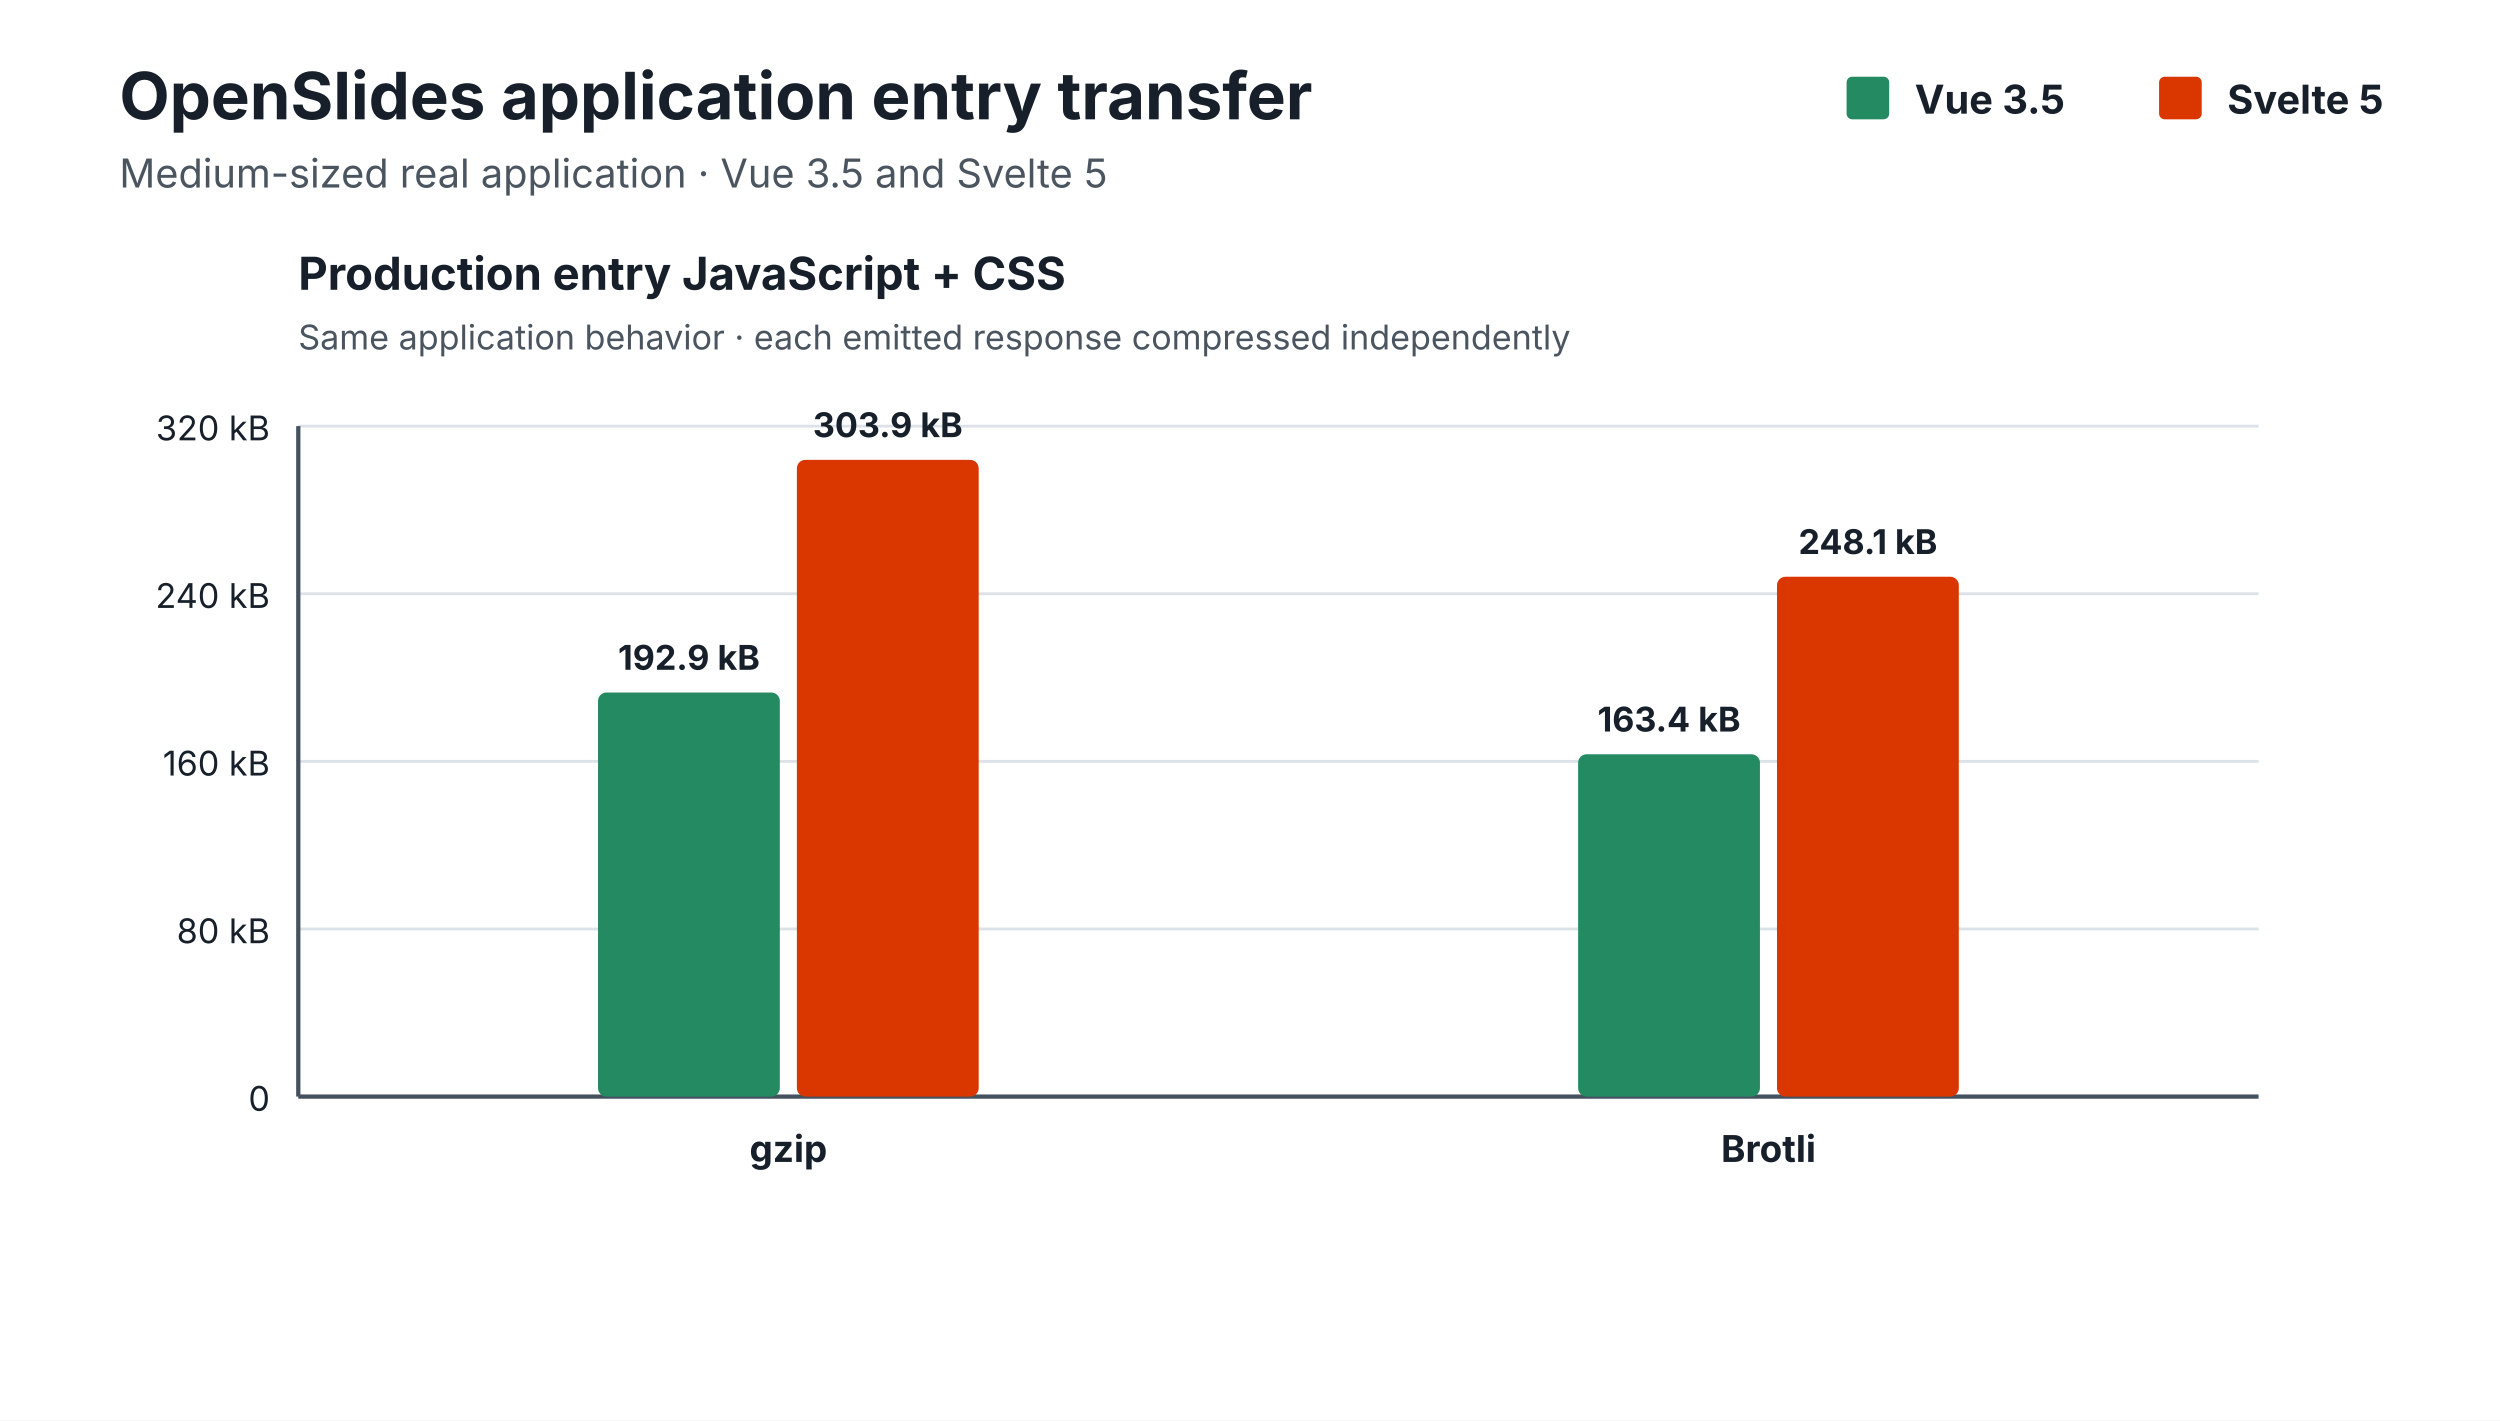
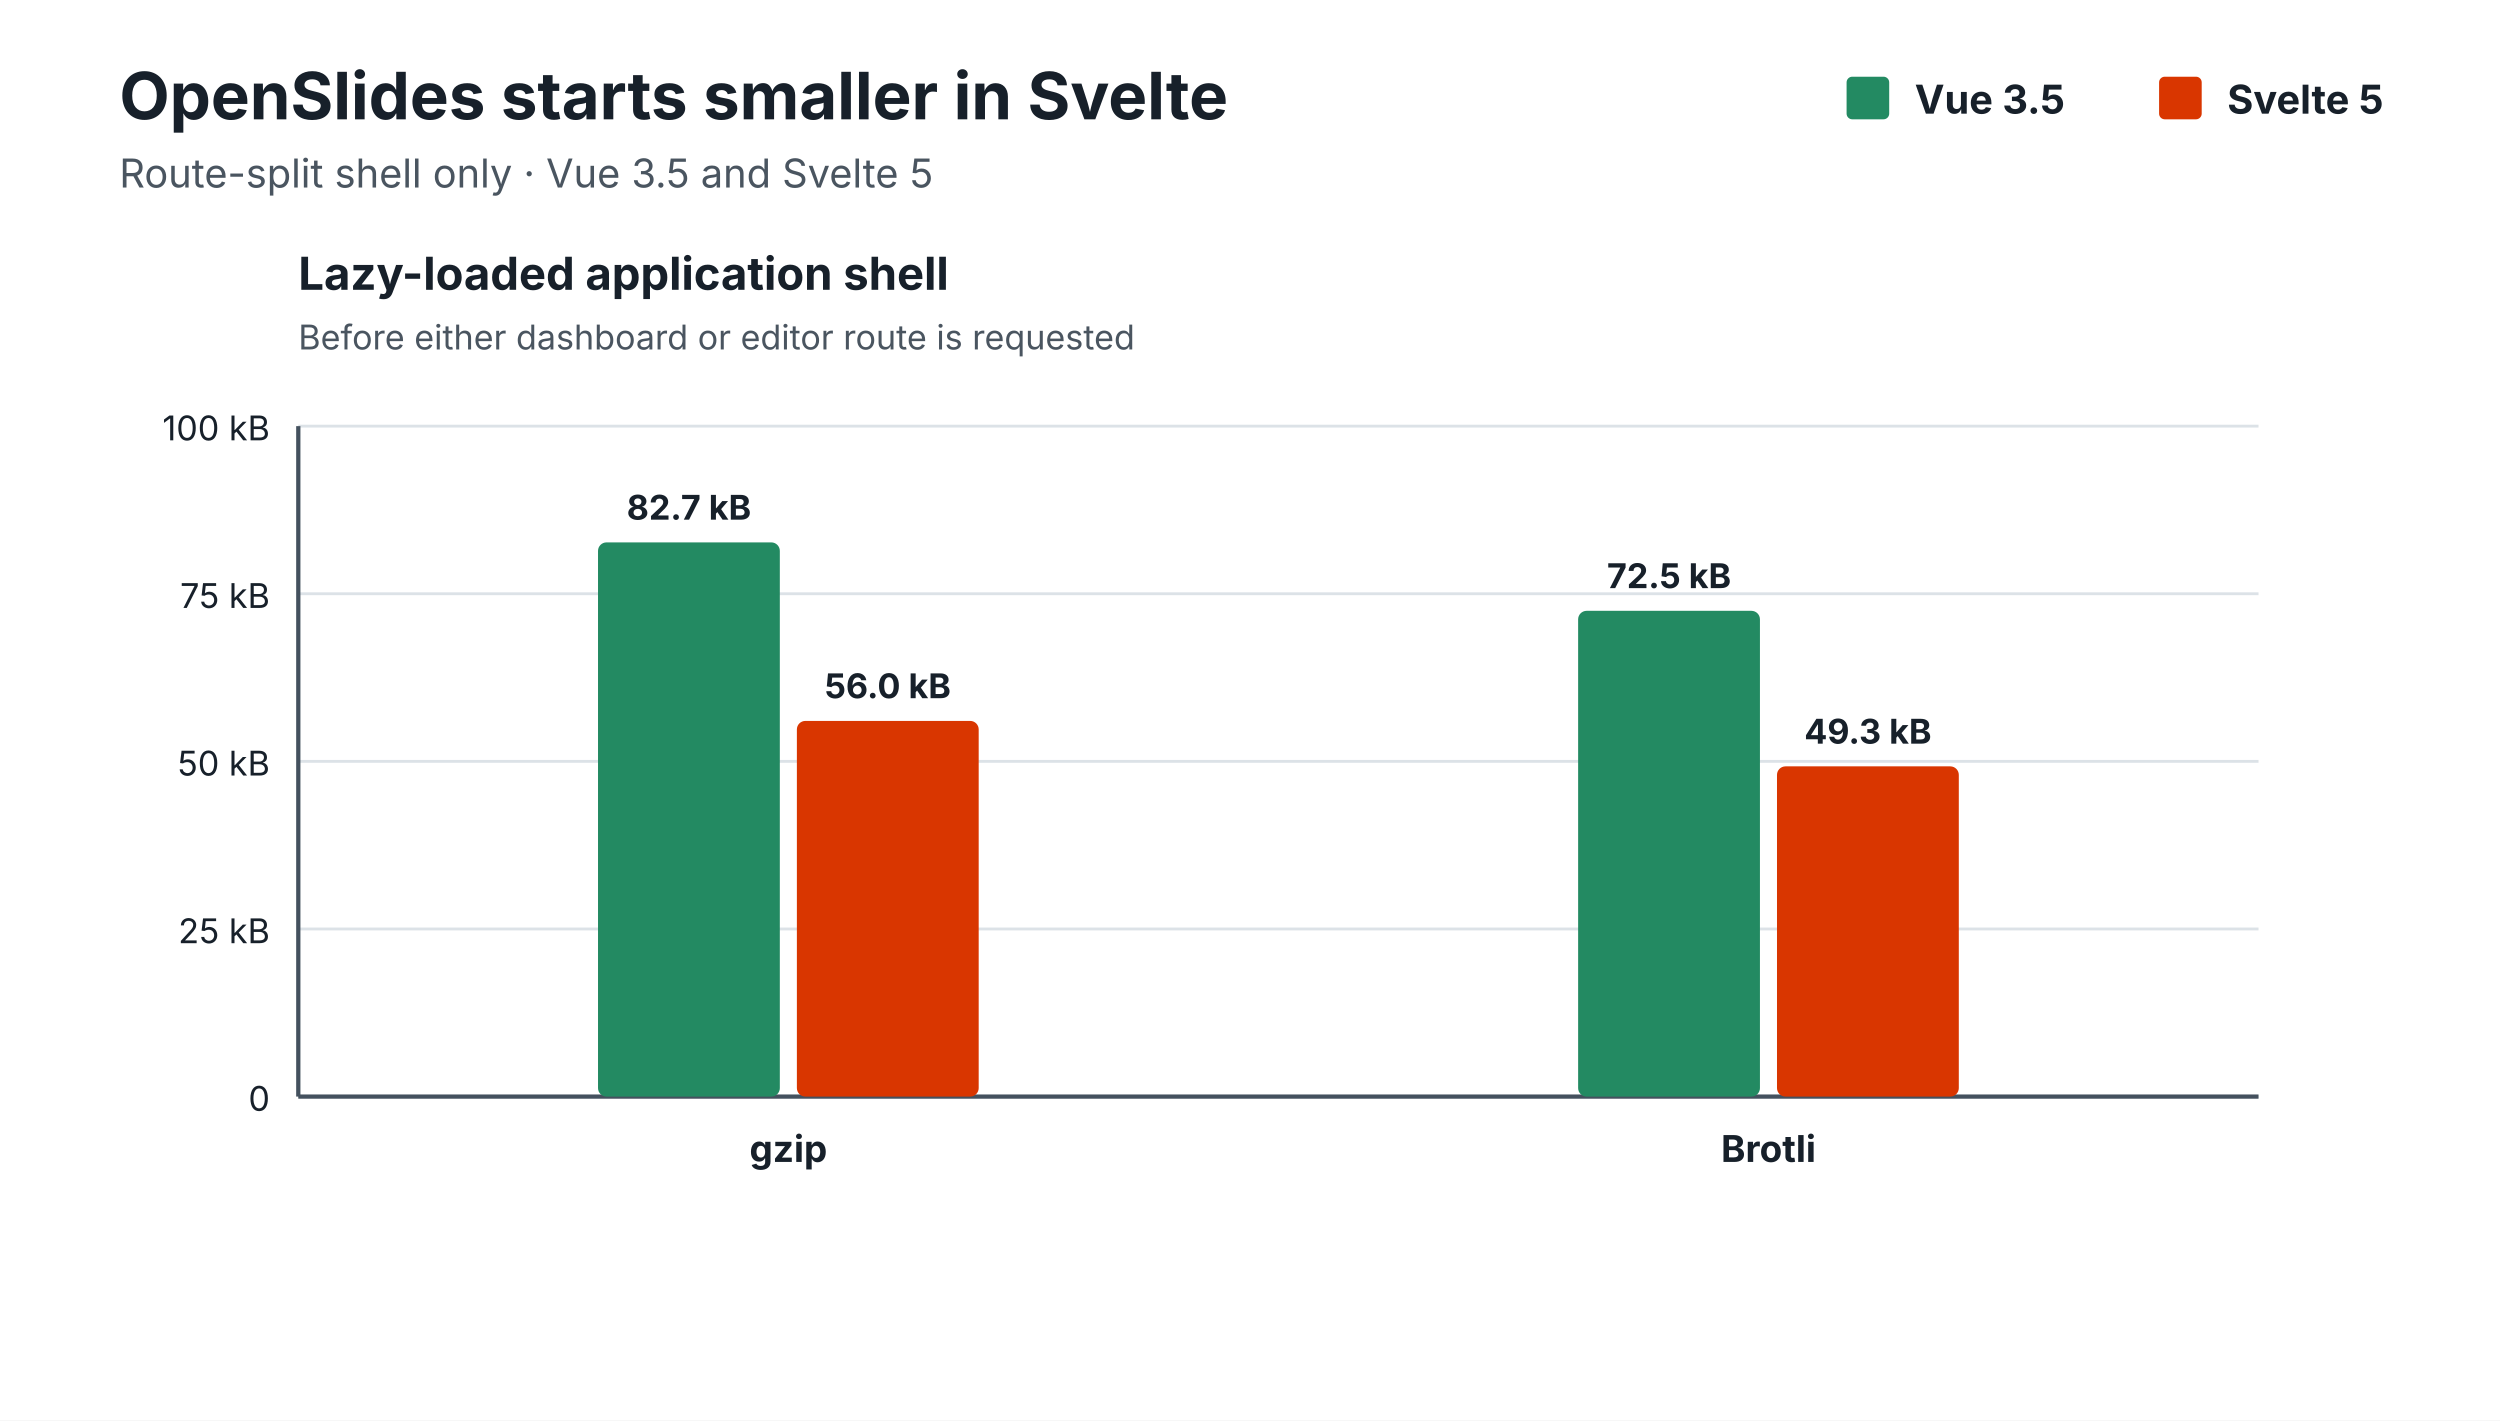
<svg xmlns="http://www.w3.org/2000/svg" width="880" height="500" viewBox="0 0 880 500" role="img" aria-labelledby="title description">
  <style>
    text { font-family: ui-sans-serif, system-ui, -apple-system, BlinkMacSystemFont, "Segoe UI", sans-serif; fill: #17202a; }
    .title { font-size: 23px; font-weight: 700; }
    .subtitle { font-size: 14px; fill: #4a5560; }
    .panel-title { font-size: 16px; font-weight: 700; }
    .panel-note { font-size: 12px; fill: #4a5560; }
    .axis { stroke: #44515e; stroke-width: 1.5; }
    .grid { stroke: #dce2e7; stroke-width: 1; }
    .tick { font-size: 12px; }
    .category { font-size: 13px; font-weight: 650; }
    .value { font-size: 12px; font-weight: 700; }
    .legend { font-size: 14px; font-weight: 650; }
  </style>
  <rect width="880" height="500" fill="#ffffff" />
-   <text x="42" y="42" class="title">OpenSlides application entry transfer</text>
-   <text x="42" y="66" class="subtitle">Medium-sized real application · Vue 3.5 and Svelte 5</text>
+   <text x="42" y="42" class="title">OpenSlides starts smaller in Svelte</text>
+   <text x="42" y="66" class="subtitle">Route-split shell only · Vue 3.5 and Svelte 5</text>
  <rect x="650" y="27" width="15" height="15" rx="2" fill="#238a62" />
  <text x="674" y="40" class="legend">Vue 3.5</text>
  <rect x="760" y="27" width="15" height="15" rx="2" fill="#d93600" />
  <text x="784" y="40" class="legend">Svelte 5</text>
-   <text x="105" y="102" class="panel-title">Production entry JavaScript + CSS</text>
-   <text x="105" y="123" class="panel-note">Same application behavior · each emitted response compressed independently</text>
+   <text x="105" y="102" class="panel-title">Lazy-loaded application shell</text>
+   <text x="105" y="123" class="panel-note">Before either dashboard or editor route is requested</text>
  <line x1="105" y1="386" x2="795" y2="386" class="grid" />
  <text x="95" y="391" text-anchor="end" class="tick">0</text>
  <line x1="105" y1="327" x2="795" y2="327" class="grid" />
-   <text x="95" y="332" text-anchor="end" class="tick">80 kB</text>
+   <text x="95" y="332" text-anchor="end" class="tick">25 kB</text>
  <line x1="105" y1="268" x2="795" y2="268" class="grid" />
-   <text x="95" y="273" text-anchor="end" class="tick">160 kB</text>
+   <text x="95" y="273" text-anchor="end" class="tick">50 kB</text>
  <line x1="105" y1="209" x2="795" y2="209" class="grid" />
-   <text x="95" y="214" text-anchor="end" class="tick">240 kB</text>
+   <text x="95" y="214" text-anchor="end" class="tick">75 kB</text>
  <line x1="105" y1="150" x2="795" y2="150" class="grid" />
-   <text x="95" y="155" text-anchor="end" class="tick">320 kB</text>
+   <text x="95" y="155" text-anchor="end" class="tick">100 kB</text>
  <line x1="105" y1="150" x2="105" y2="386" class="axis" />
  <line x1="105" y1="386" x2="795" y2="386" class="axis" />
-   <rect x="210.5" y="243.76" width="64" height="142.24" rx="3" fill="#238a62" />
-   <text x="242.5" y="235.76" text-anchor="middle" class="value">192.9 kB</text>
-   <rect x="280.5" y="161.87" width="64" height="224.13" rx="3" fill="#d93600" />
-   <text x="312.5" y="153.87" text-anchor="middle" class="value">303.9 kB</text>
+   <rect x="210.5" y="190.92" width="64" height="195.08" rx="3" fill="#238a62" />
+   <text x="242.5" y="182.92" text-anchor="middle" class="value">82.7 kB</text>
+   <rect x="280.5" y="253.76" width="64" height="132.24" rx="3" fill="#d93600" />
+   <text x="312.5" y="245.76" text-anchor="middle" class="value">56.0 kB</text>
  <text x="277.5" y="409" text-anchor="middle" class="category">gzip</text>
-   <rect x="555.5" y="265.5" width="64" height="120.5" rx="3" fill="#238a62" />
-   <text x="587.5" y="257.5" text-anchor="middle" class="value">163.4 kB</text>
-   <rect x="625.5" y="203.01" width="64" height="182.99" rx="3" fill="#d93600" />
-   <text x="657.5" y="195.01" text-anchor="middle" class="value">248.1 kB</text>
+   <rect x="555.5" y="215.01" width="64" height="170.99" rx="3" fill="#238a62" />
+   <text x="587.5" y="207.01" text-anchor="middle" class="value">72.5 kB</text>
+   <rect x="625.5" y="269.76" width="64" height="116.24" rx="3" fill="#d93600" />
+   <text x="657.5" y="261.76" text-anchor="middle" class="value">49.3 kB</text>
  <text x="622.5" y="409" text-anchor="middle" class="category">Brotli</text>
</svg>
